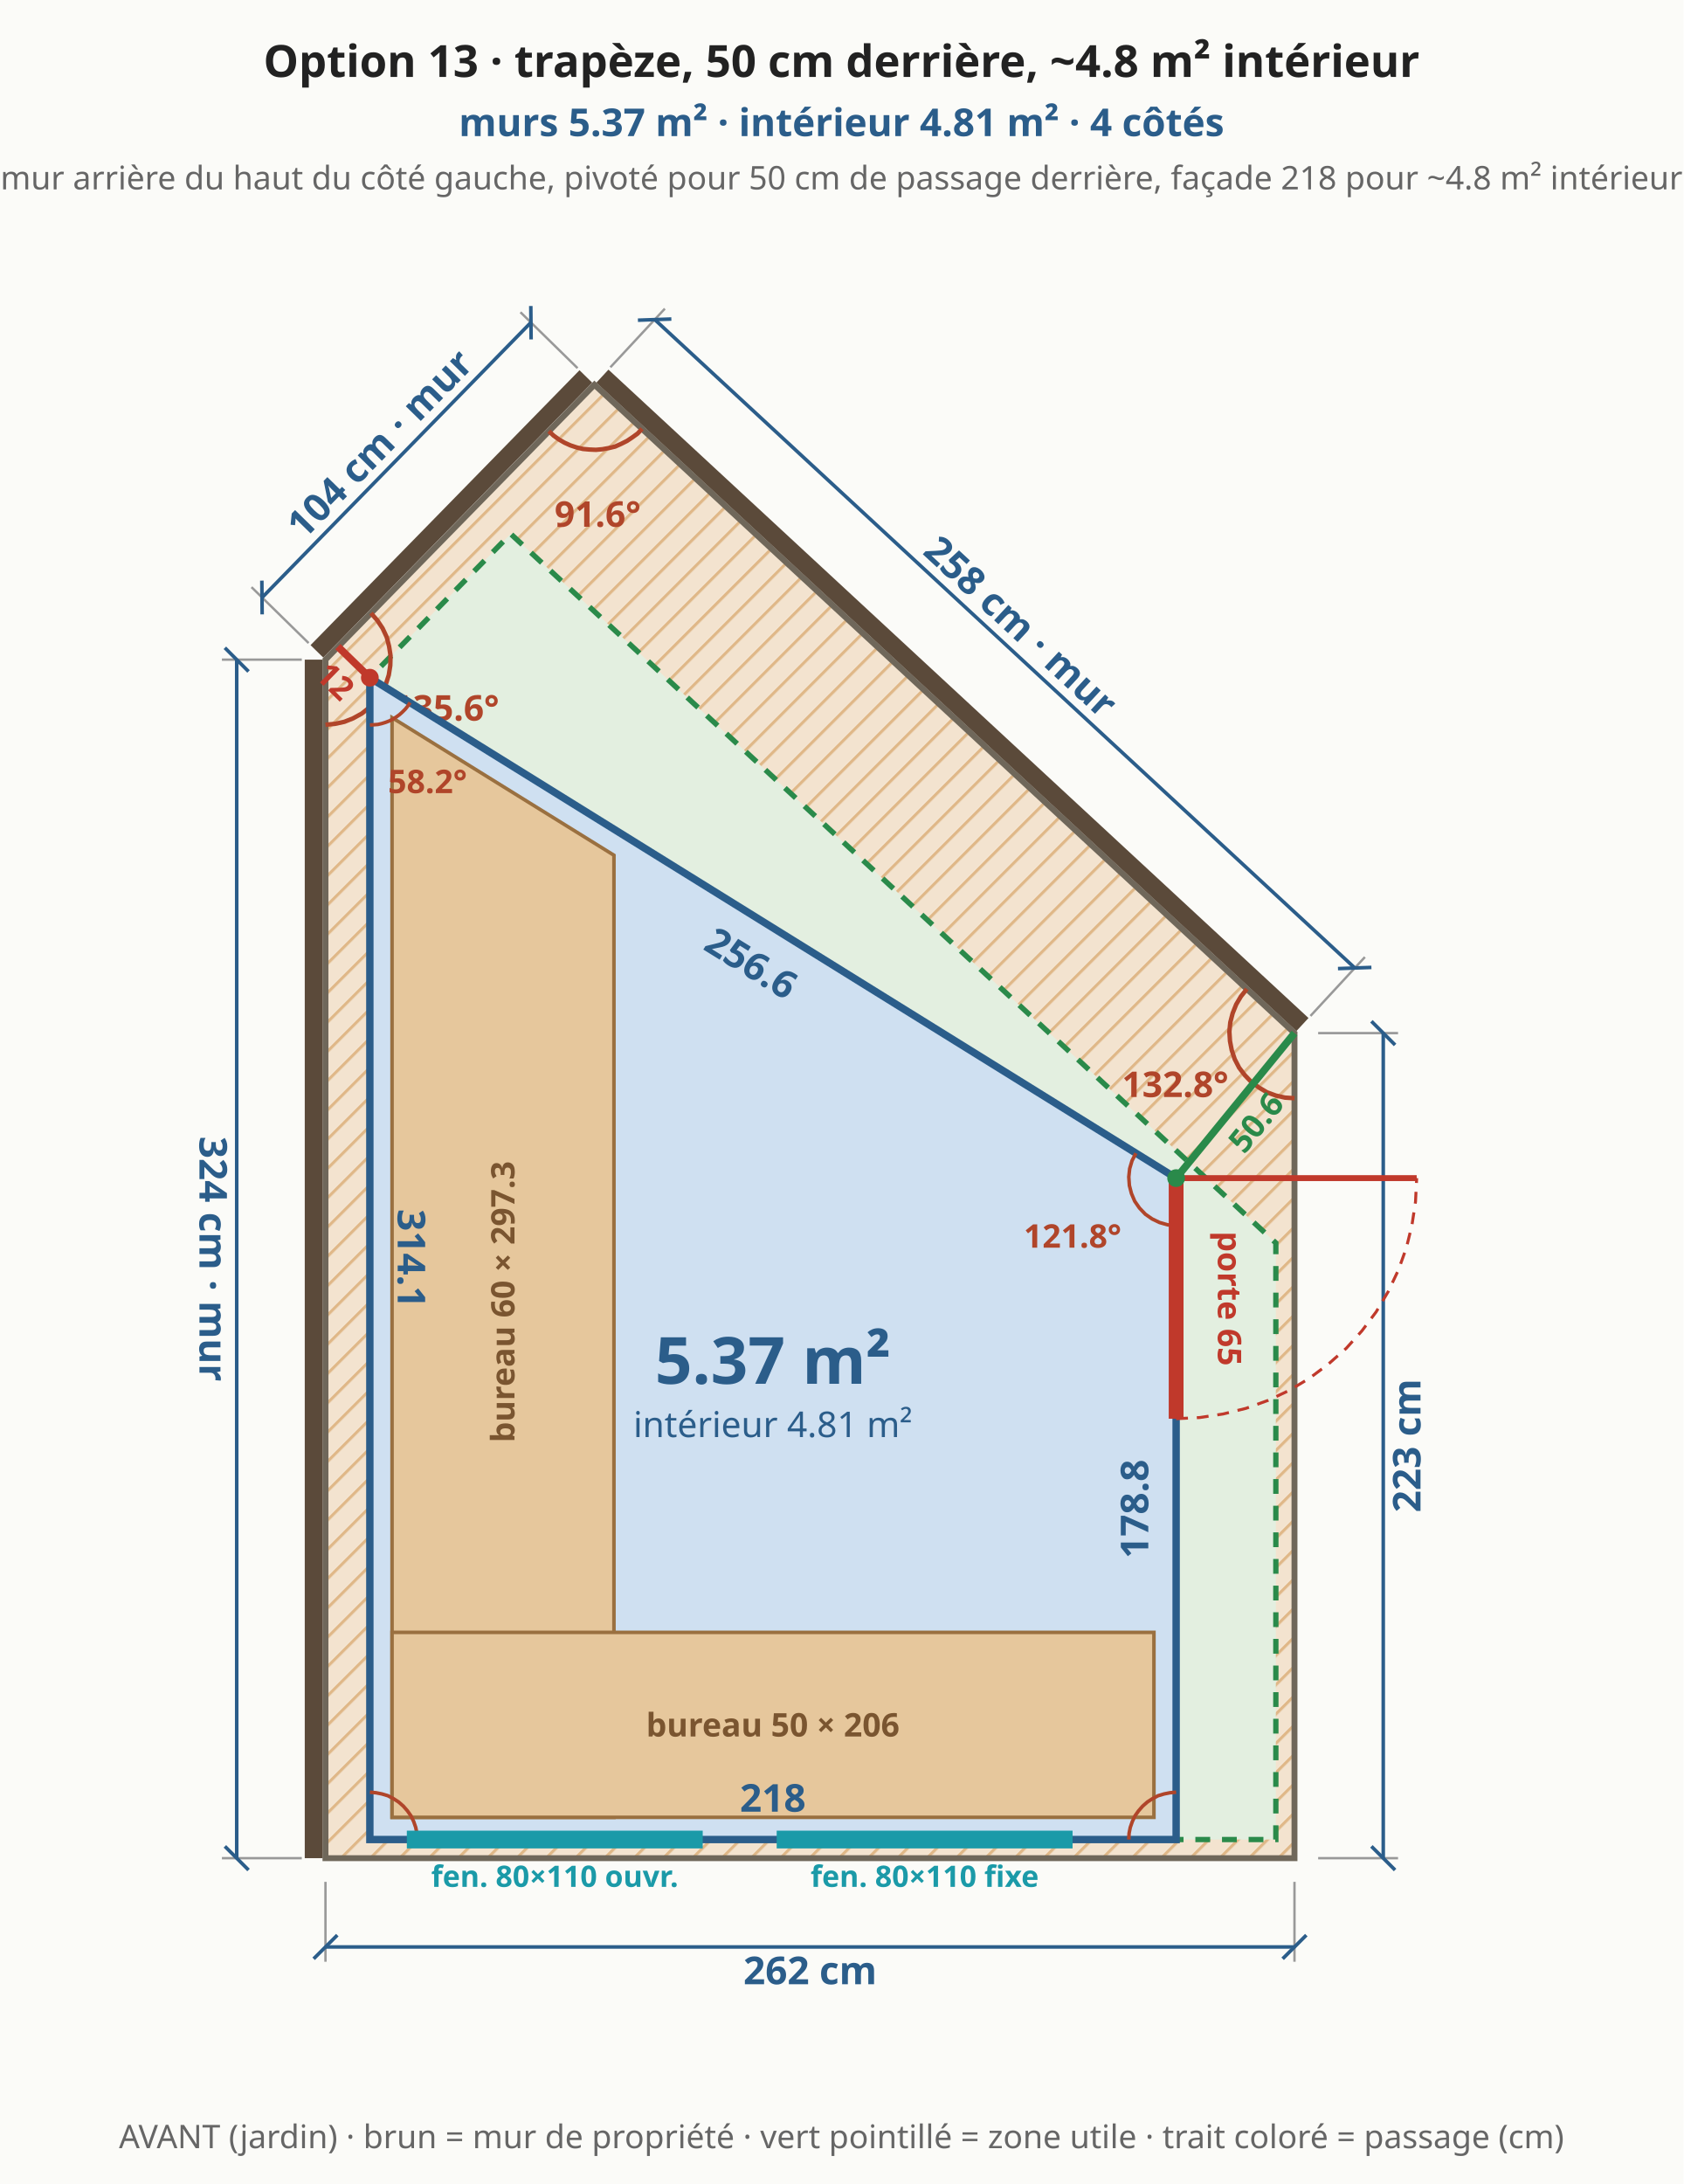
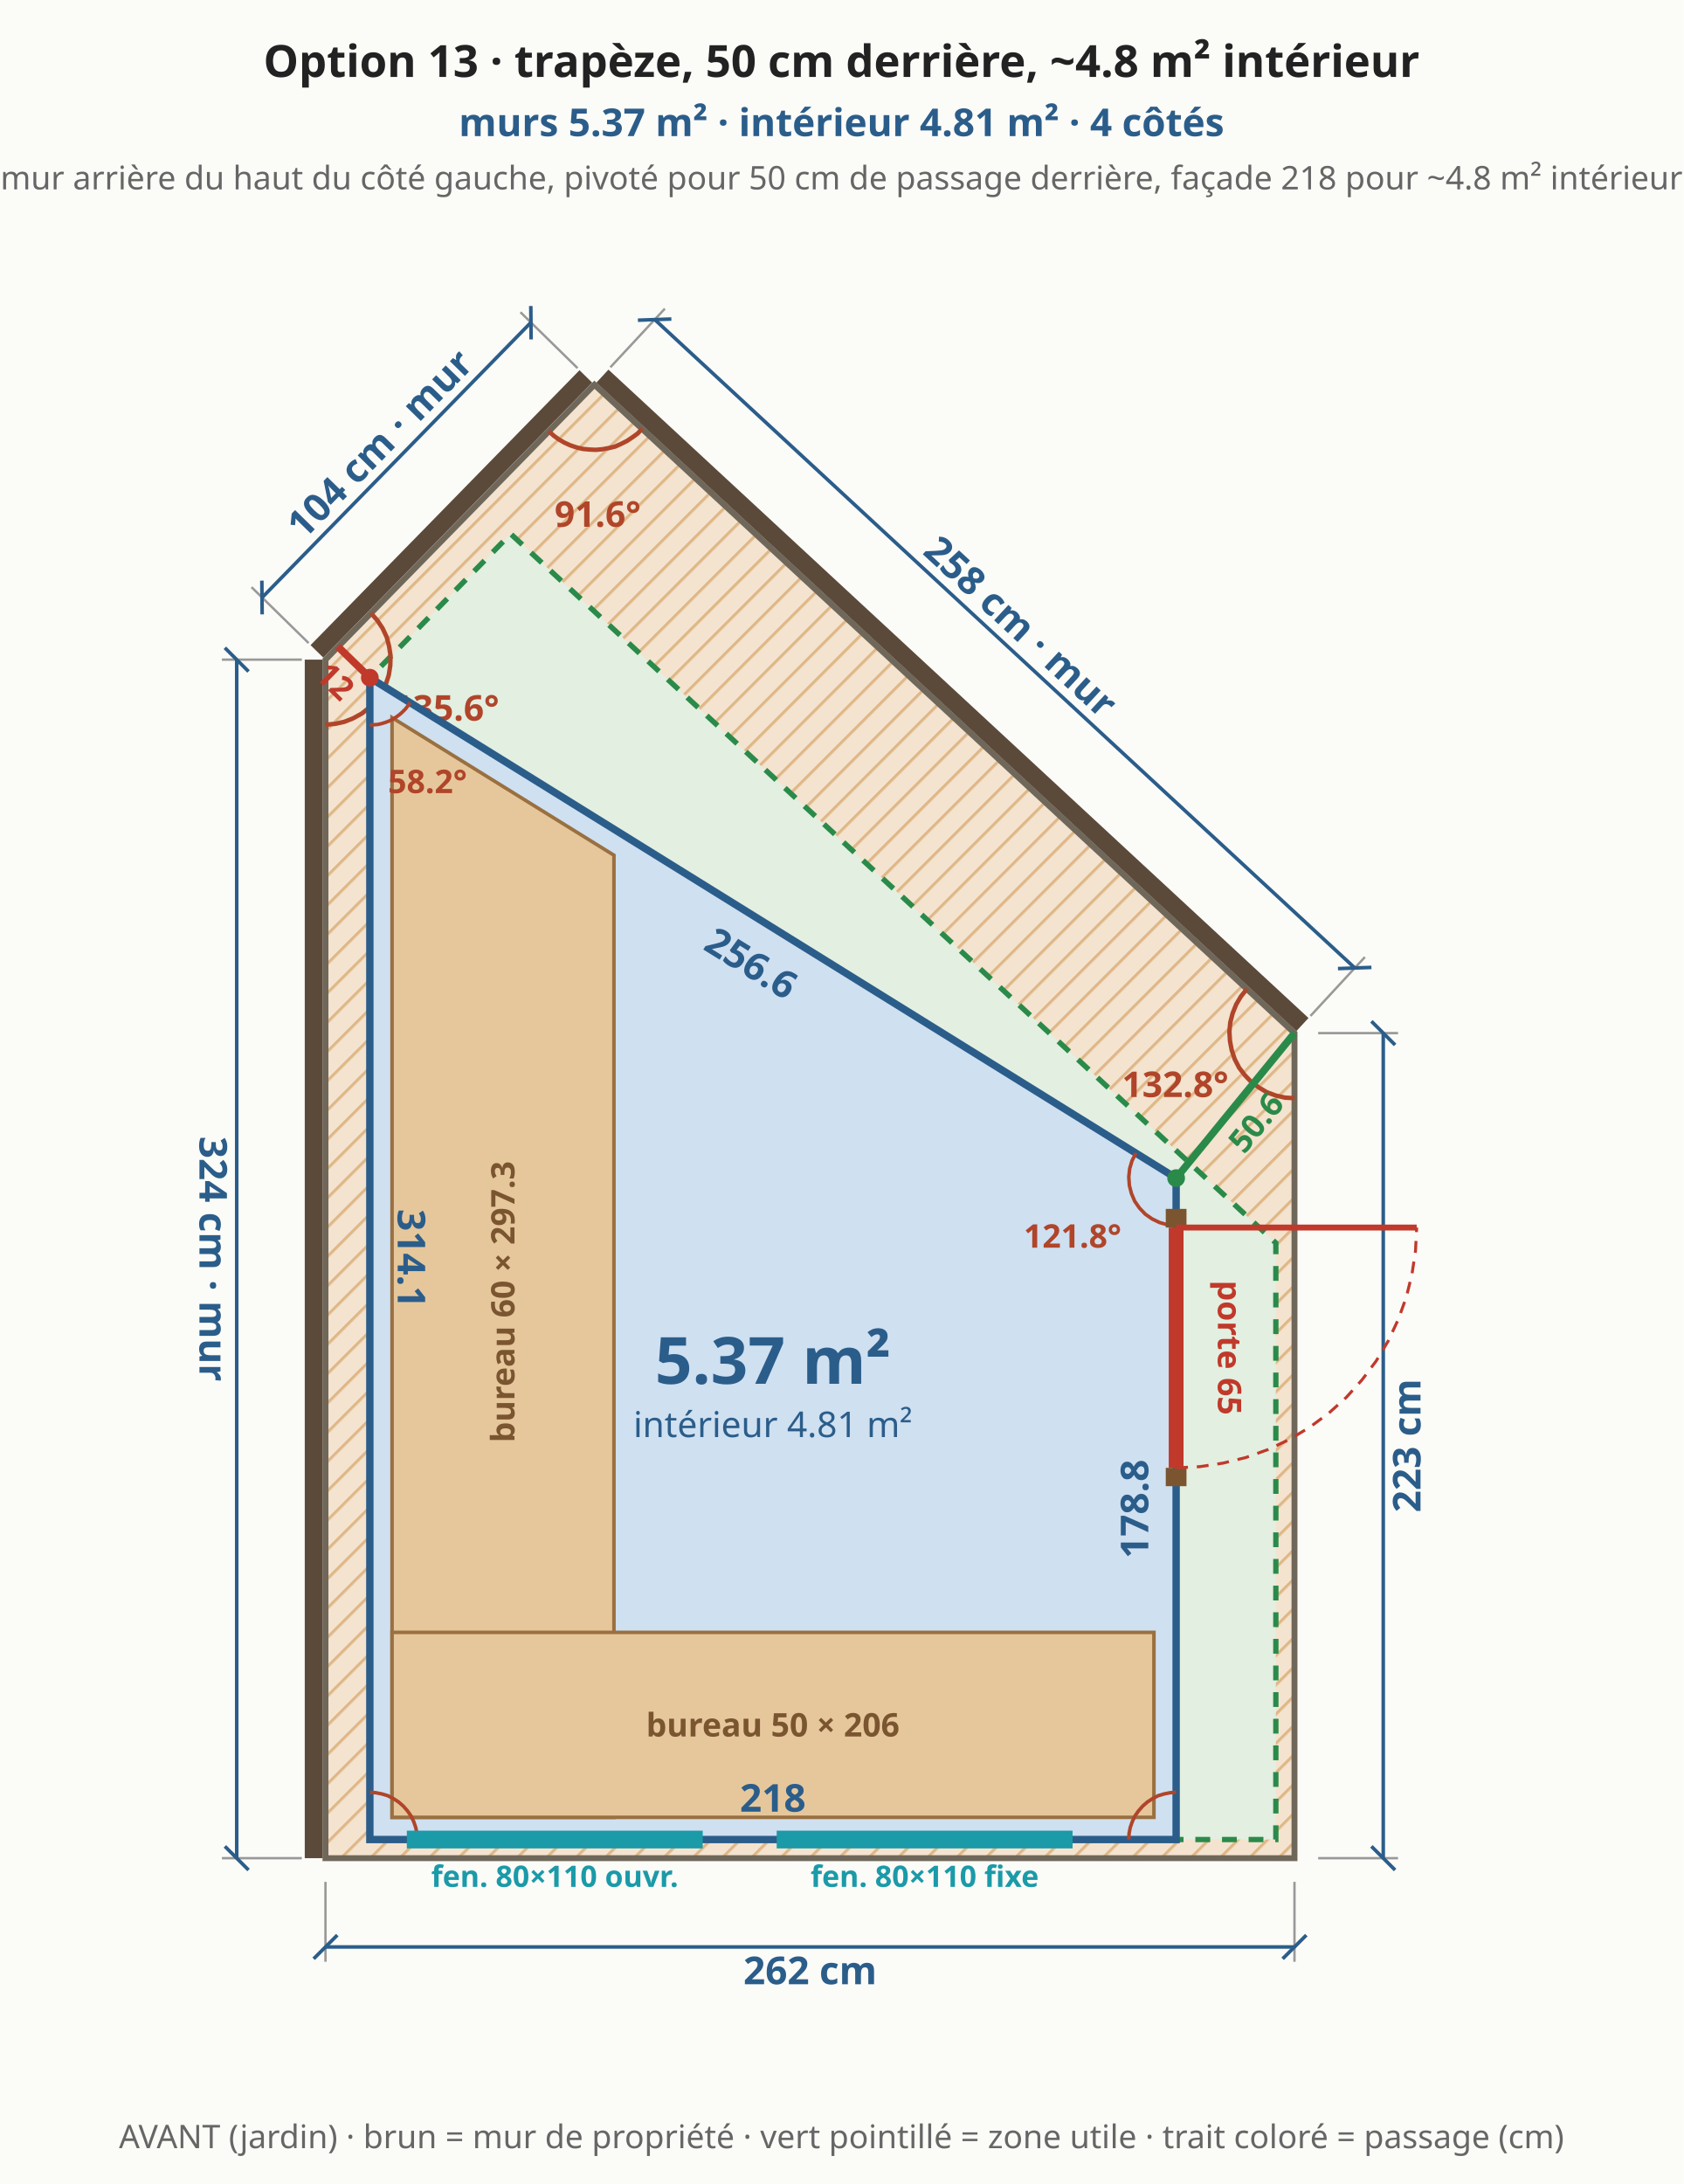
<svg xmlns="http://www.w3.org/2000/svg" viewBox="0 0 569 738" font-family="system-ui,sans-serif" font-size="13">
  <rect width="569" height="738" fill="#fbfbf8" />
  <defs>
    <pattern id="bande" width="7" height="7" patternUnits="userSpaceOnUse" patternTransform="rotate(45)">
      <rect width="7" height="7" fill="#f3e3cf" />
      <line x1="0" y1="0" x2="0" y2="7" stroke="#e0b98a" stroke-width="2" />
    </pattern>
  </defs>
  <polygon points="110.0,627.9 437.5,627.9 437.5,349.1 200.9,130.0 110.0,222.9" fill="url(#bande)" stroke="#6f675a" stroke-width="2" />
  <polygon points="125.0,621.6 431.2,621.6 431.2,420.0 172.6,180.4 125.0,229.0" fill="#e3efe0" stroke="#2a8a4a" stroke-width="1.8" stroke-dasharray="5 4" />
  <line x1="110.0" y1="635.9" x2="110.0" y2="662.9" stroke="#999" stroke-width="0.8" />
  <line x1="437.5" y1="635.9" x2="437.5" y2="662.9" stroke="#999" stroke-width="0.8" />
  <line x1="110.0" y1="657.9" x2="437.5" y2="657.9" stroke="#2b5d8a" stroke-width="1.2" />
  <line x1="106.0" y1="661.9" x2="114.0" y2="653.9" stroke="#2b5d8a" stroke-width="1.2" />
  <line x1="433.5" y1="661.9" x2="441.5" y2="653.9" stroke="#2b5d8a" stroke-width="1.2" />
  <text x="273.8" y="665.9" text-anchor="middle" dominant-baseline="middle" fill="#2b5d8a" font-size="13" font-weight="bold" transform="rotate(0.0 273.8 665.9)">262 cm</text>
  <line x1="445.5" y1="627.9" x2="472.5" y2="627.9" stroke="#999" stroke-width="0.8" />
  <line x1="445.5" y1="349.1" x2="472.5" y2="349.1" stroke="#999" stroke-width="0.8" />
  <line x1="467.5" y1="627.9" x2="467.5" y2="349.1" stroke="#2b5d8a" stroke-width="1.2" />
  <line x1="471.5" y1="631.9" x2="463.5" y2="623.9" stroke="#2b5d8a" stroke-width="1.2" />
  <line x1="471.5" y1="353.1" x2="463.5" y2="345.1" stroke="#2b5d8a" stroke-width="1.2" />
  <text x="475.5" y="488.5" text-anchor="middle" dominant-baseline="middle" fill="#2b5d8a" font-size="13" font-weight="bold" transform="rotate(-90.0 475.5 488.5)">223 cm</text>
  <line x1="440.2" y1="346.2" x2="203.6" y2="127.1" stroke="#5b4a3a" stroke-width="6" />
  <line x1="442.9" y1="343.3" x2="461.3" y2="323.4" stroke="#999" stroke-width="0.8" />
  <line x1="206.3" y1="124.1" x2="224.7" y2="104.3" stroke="#999" stroke-width="0.8" />
  <line x1="457.9" y1="327.1" x2="221.3" y2="108.0" stroke="#2b5d8a" stroke-width="1.2" />
  <line x1="463.5" y1="326.9" x2="452.2" y2="327.3" stroke="#2b5d8a" stroke-width="1.2" />
  <line x1="226.9" y1="107.8" x2="215.6" y2="108.2" stroke="#2b5d8a" stroke-width="1.2" />
  <text x="345.0" y="211.7" text-anchor="middle" dominant-baseline="middle" fill="#2b5d8a" font-size="13" font-weight="bold" transform="rotate(42.8 345.0 211.7)">258 cm · mur</text>
  <line x1="198.0" y1="127.2" x2="107.1" y2="220.1" stroke="#5b4a3a" stroke-width="6" />
  <line x1="195.2" y1="124.4" x2="175.9" y2="105.5" stroke="#999" stroke-width="0.8" />
  <line x1="104.3" y1="217.3" x2="85.0" y2="198.4" stroke="#999" stroke-width="0.8" />
  <line x1="179.4" y1="109.0" x2="88.6" y2="201.9" stroke="#2b5d8a" stroke-width="1.2" />
  <line x1="179.4" y1="103.4" x2="179.5" y2="114.7" stroke="#2b5d8a" stroke-width="1.2" />
  <line x1="88.5" y1="196.2" x2="88.6" y2="207.6" stroke="#2b5d8a" stroke-width="1.2" />
  <text x="128.3" y="149.9" text-anchor="middle" dominant-baseline="middle" fill="#2b5d8a" font-size="13" font-weight="bold" transform="rotate(-45.6 128.3 149.9)">104 cm · mur</text>
  <line x1="106.0" y1="222.9" x2="106.0" y2="627.9" stroke="#5b4a3a" stroke-width="6" />
  <line x1="102.0" y1="222.9" x2="75.0" y2="222.9" stroke="#999" stroke-width="0.8" />
  <line x1="102.0" y1="627.9" x2="75.0" y2="627.9" stroke="#999" stroke-width="0.8" />
  <line x1="80.0" y1="222.9" x2="80.0" y2="627.9" stroke="#2b5d8a" stroke-width="1.2" />
  <line x1="76.0" y1="218.9" x2="84.0" y2="226.9" stroke="#2b5d8a" stroke-width="1.2" />
  <line x1="76.0" y1="623.9" x2="84.0" y2="631.9" stroke="#2b5d8a" stroke-width="1.2" />
  <text x="72.0" y="425.4" text-anchor="middle" dominant-baseline="middle" fill="#2b5d8a" font-size="13" font-weight="bold" transform="rotate(90.0 72.0 425.4)">324 cm · mur</text>
  <polyline points="421.4,334.2 419.4,336.7 417.8,339.4 416.6,342.4 415.8,345.5 415.5,348.6 415.7,351.8 416.3,354.9 417.3,357.9 418.8,360.8 420.7,363.3 422.9,365.6 425.5,367.5 428.2,369.1 431.2,370.2 434.3,370.9 437.5,371.1" fill="none" stroke="#b0452a" stroke-width="1.5" />
  <text x="397.2" y="370.7" text-anchor="middle" fill="#b0452a" font-size="12" font-weight="bold">132.8°</text>
  <polyline points="185.5,145.7 187.1,147.2 188.9,148.5 190.8,149.6 192.8,150.5 194.9,151.2 197.0,151.7 199.2,151.9 201.4,152.0 203.6,151.8 205.8,151.4 207.9,150.9 209.9,150.0 211.9,149.0 213.7,147.8 215.5,146.5 217.0,144.9" fill="none" stroke="#b0452a" stroke-width="1.5" />
  <text x="202.0" y="178.0" text-anchor="middle" fill="#b0452a" font-size="12" font-weight="bold">91.6°</text>
  <polyline points="110.0,244.9 113.2,244.6 116.4,243.9 119.4,242.7 122.3,241.1 124.8,239.1 127.1,236.8 128.9,234.1 130.4,231.2 131.4,228.1 131.9,224.9 132.0,221.6 131.5,218.4 130.7,215.3 129.3,212.3 127.5,209.6 125.4,207.2" fill="none" stroke="#b0452a" stroke-width="1.5" />
  <text x="150.7" y="243.5" text-anchor="middle" fill="#b0452a" font-size="12" font-weight="bold">135.6°</text>
  <polygon points="125.0,621.6 397.5,621.6 397.5,398.1 125.0,229.0" fill="#cfe0f1" stroke="#2b5d8a" stroke-width="2.5" />
  <polygon points="132.5,614.1 207.5,614.1 207.5,289.0 132.5,242.5" fill="#e6c79c" stroke="#9a7040" stroke-width="1.2" />
  <text x="170.0" y="439.9" text-anchor="middle" dominant-baseline="middle" fill="#7a5530" font-size="11" font-weight="bold" transform="rotate(-90 170.0 439.9)">bureau 60 × 297.3</text>
  <polygon points="132.5,614.1 390.0,614.1 390.0,551.6 132.5,551.6" fill="#e6c79c" stroke="#9a7040" stroke-width="1.2" />
  <text x="261.2" y="582.9" text-anchor="middle" dominant-baseline="middle" fill="#7a5530" font-size="11" font-weight="bold">bureau 50 × 206</text>
  <text x="261.2" y="607.6" text-anchor="middle" dominant-baseline="middle" fill="#2b5d8a" font-size="13" font-weight="bold" transform="rotate(0.0 261.2 607.6)">218</text>
  <text x="383.5" y="509.9" text-anchor="middle" dominant-baseline="middle" fill="#2b5d8a" font-size="13" font-weight="bold" transform="rotate(-90.0 383.5 509.9)">178.8</text>
  <text x="253.9" y="325.5" text-anchor="middle" dominant-baseline="middle" fill="#2b5d8a" font-size="13" font-weight="bold" transform="rotate(31.8 253.9 325.5)">256.6</text>
  <text x="139.0" y="425.3" text-anchor="middle" dominant-baseline="middle" fill="#2b5d8a" font-size="13" font-weight="bold" transform="rotate(90.0 139.0 425.3)">314.1</text>
  <polyline points="141.0,621.6 140.9,619.5 140.5,617.5 139.8,615.5 138.9,613.6 137.7,611.9 136.3,610.3 134.7,608.9 133.0,607.8 131.1,606.8 129.1,606.2 127.1,605.8 125.0,605.6" fill="none" stroke="#b0452a" stroke-width="1.2" />
  <polyline points="397.5,605.6 395.4,605.8 393.4,606.2 391.4,606.8 389.5,607.8 387.8,608.9 386.2,610.3 384.8,611.9 383.6,613.6 382.7,615.5 382.0,617.5 381.6,619.5 381.5,621.6" fill="none" stroke="#b0452a" stroke-width="1.2" />
  <polyline points="383.9,389.7 382.6,392.2 381.8,394.9 381.5,397.7 381.7,400.6 382.4,403.3 383.5,405.9 385.1,408.2 387.1,410.3 389.4,411.9 391.9,413.1 394.7,413.9 397.5,414.1" fill="none" stroke="#b0452a" stroke-width="1.2" />
  <text x="362.5" y="421.6" text-anchor="middle" fill="#b0452a" font-size="11" font-weight="bold">121.8°</text>
  <polyline points="125.0,245.0 126.4,244.9 127.7,244.8 129.0,244.5 130.3,244.1 131.6,243.6 132.8,243.0 133.9,242.3 135.0,241.5 136.0,240.6 137.0,239.6 137.8,238.6 138.6,237.4" fill="none" stroke="#b0452a" stroke-width="1.2" />
  <text x="144.5" y="268.0" text-anchor="middle" fill="#b0452a" font-size="11" font-weight="bold">58.2°</text>
  <line x1="137.5" y1="621.6" x2="237.5" y2="621.6" stroke="#1b9aa8" stroke-width="6" />
  <text x="187.5" y="637.6" text-anchor="middle" fill="#1b9aa8" font-size="10" font-weight="bold">fen. 80×110 ouvr.</text>
  <line x1="262.5" y1="621.6" x2="362.5" y2="621.6" stroke="#1b9aa8" stroke-width="6" />
  <text x="312.5" y="637.6" text-anchor="middle" fill="#1b9aa8" font-size="10" font-weight="bold">fen. 80×110 fixe</text>
-   <line x1="397.5" y1="479.4" x2="397.5" y2="398.1" stroke="#c0392b" stroke-width="5" />
-   <line x1="397.5" y1="398.1" x2="478.8" y2="398.1" stroke="#c0392b" stroke-width="2" />
-   <polyline points="397.5,479.4 405.5,479.0 413.4,477.8 421.1,475.9 428.6,473.2 435.8,469.8 442.6,465.7 449.0,460.9 455.0,455.6 460.3,449.7 465.1,443.3 469.2,436.4 472.6,429.2 475.3,421.7 477.2,414.0 478.4,406.1 478.8,398.1" fill="none" stroke="#c0392b" stroke-width="1" stroke-dasharray="4 3" />
-   <text x="415.5" y="438.8" text-anchor="middle" dominant-baseline="middle" fill="#c0392b" font-size="11" font-weight="bold" transform="rotate(90.0 415.5 438.8)">porte 65</text>
+   <line x1="397.5" y1="502.2" x2="397.5" y2="496.0" stroke="#7a5530" stroke-width="7" />
+   <line x1="397.5" y1="414.8" x2="397.5" y2="408.5" stroke="#7a5530" stroke-width="7" />
+   <line x1="397.5" y1="496.0" x2="397.5" y2="414.8" stroke="#c0392b" stroke-width="5" />
+   <line x1="397.5" y1="414.8" x2="478.8" y2="414.8" stroke="#c0392b" stroke-width="2" />
+   <polyline points="397.5,496.0 405.5,495.6 413.4,494.4 421.1,492.5 428.6,489.8 435.8,486.4 442.6,482.3 449.0,477.6 455.0,472.2 460.3,466.3 465.1,459.9 469.2,453.1 472.6,445.8 475.3,438.3 477.2,430.6 478.4,422.7 478.8,414.8" fill="none" stroke="#c0392b" stroke-width="1" stroke-dasharray="4 3" />
+   <text x="415.5" y="455.4" text-anchor="middle" dominant-baseline="middle" fill="#c0392b" font-size="11" font-weight="bold" transform="rotate(90.0 415.5 455.4)">porte 65</text>
  <line x1="397.5" y1="398.1" x2="437.5" y2="349.1" stroke="#2a8a4a" stroke-width="2.5" />
  <circle cx="397.5" cy="398.1" r="3" fill="#2a8a4a" />
  <text x="424.5" y="379.3" text-anchor="middle" dominant-baseline="middle" fill="#2a8a4a" font-size="11" font-weight="bold" transform="rotate(-50.8 424.5 379.3)">50.6</text>
  <line x1="125.0" y1="229.0" x2="114.2" y2="218.5" stroke="#c0392b" stroke-width="2.5" />
  <circle cx="125.0" cy="229.0" r="3" fill="#c0392b" />
  <text x="113.3" y="230.2" text-anchor="middle" dominant-baseline="middle" fill="#c0392b" font-size="11" font-weight="bold" transform="rotate(44.3 113.3 230.2)">12</text>
  <text x="261.2" y="467.6" text-anchor="middle" fill="#2b5d8a" font-size="22" font-weight="bold">5.37 m²</text>
  <text x="261.2" y="485.6" text-anchor="middle" fill="#2b5d8a" font-size="12" font-weight="normal">intérieur 4.81 m²</text>
  <text x="284.4" y="26.0" text-anchor="middle" fill="#222" font-size="15" font-weight="bold">Option 13 · trapèze, 50 cm derrière, ~4.8 m² intérieur</text>
  <text x="284.4" y="46.0" text-anchor="middle" fill="#2b5d8a" font-size="13" font-weight="bold">murs 5.37 m² · intérieur 4.81 m² · 4 côtés</text>
  <text x="284.4" y="64.0" text-anchor="middle" fill="#666" font-size="11" font-weight="normal">mur arrière du haut du côté gauche, pivoté pour 50 cm de passage derrière, façade 218 pour ~4.8 m² intérieur</text>
  <text x="284.4" y="725.9" text-anchor="middle" fill="#666" font-size="11" font-weight="normal">AVANT (jardin) · brun = mur de propriété · vert pointillé = zone utile · trait coloré = passage (cm)</text>
</svg>
